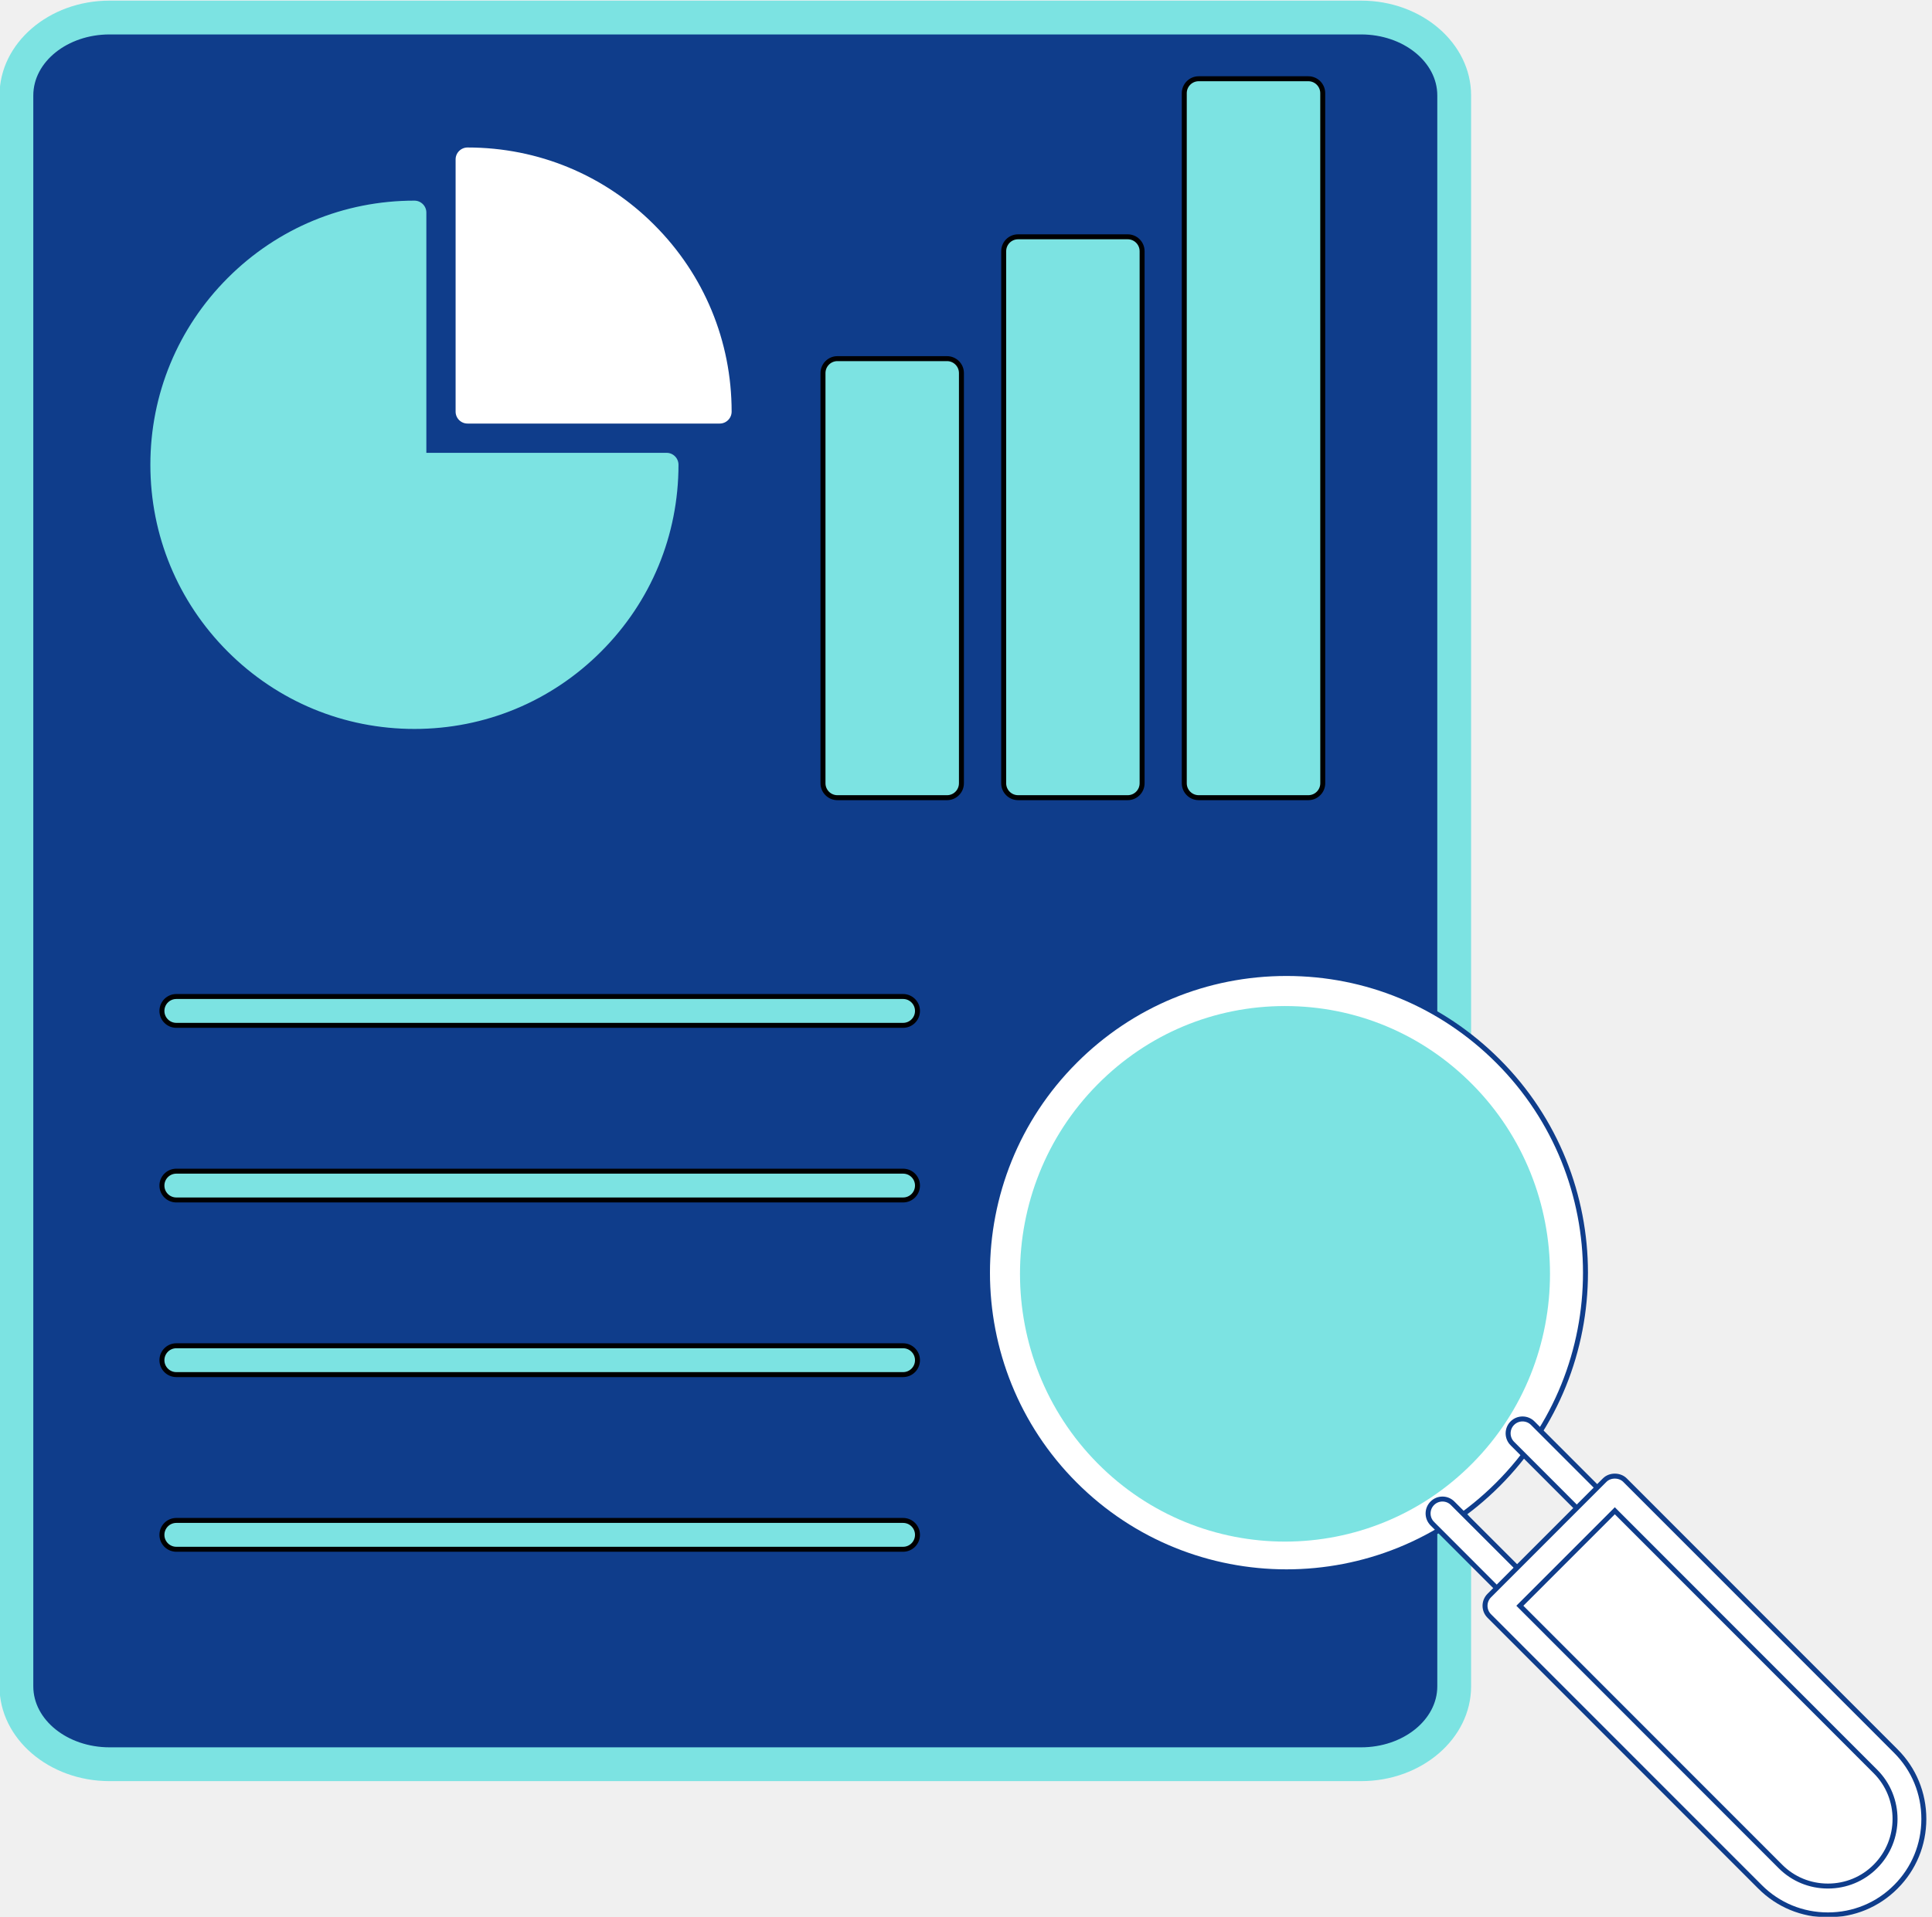
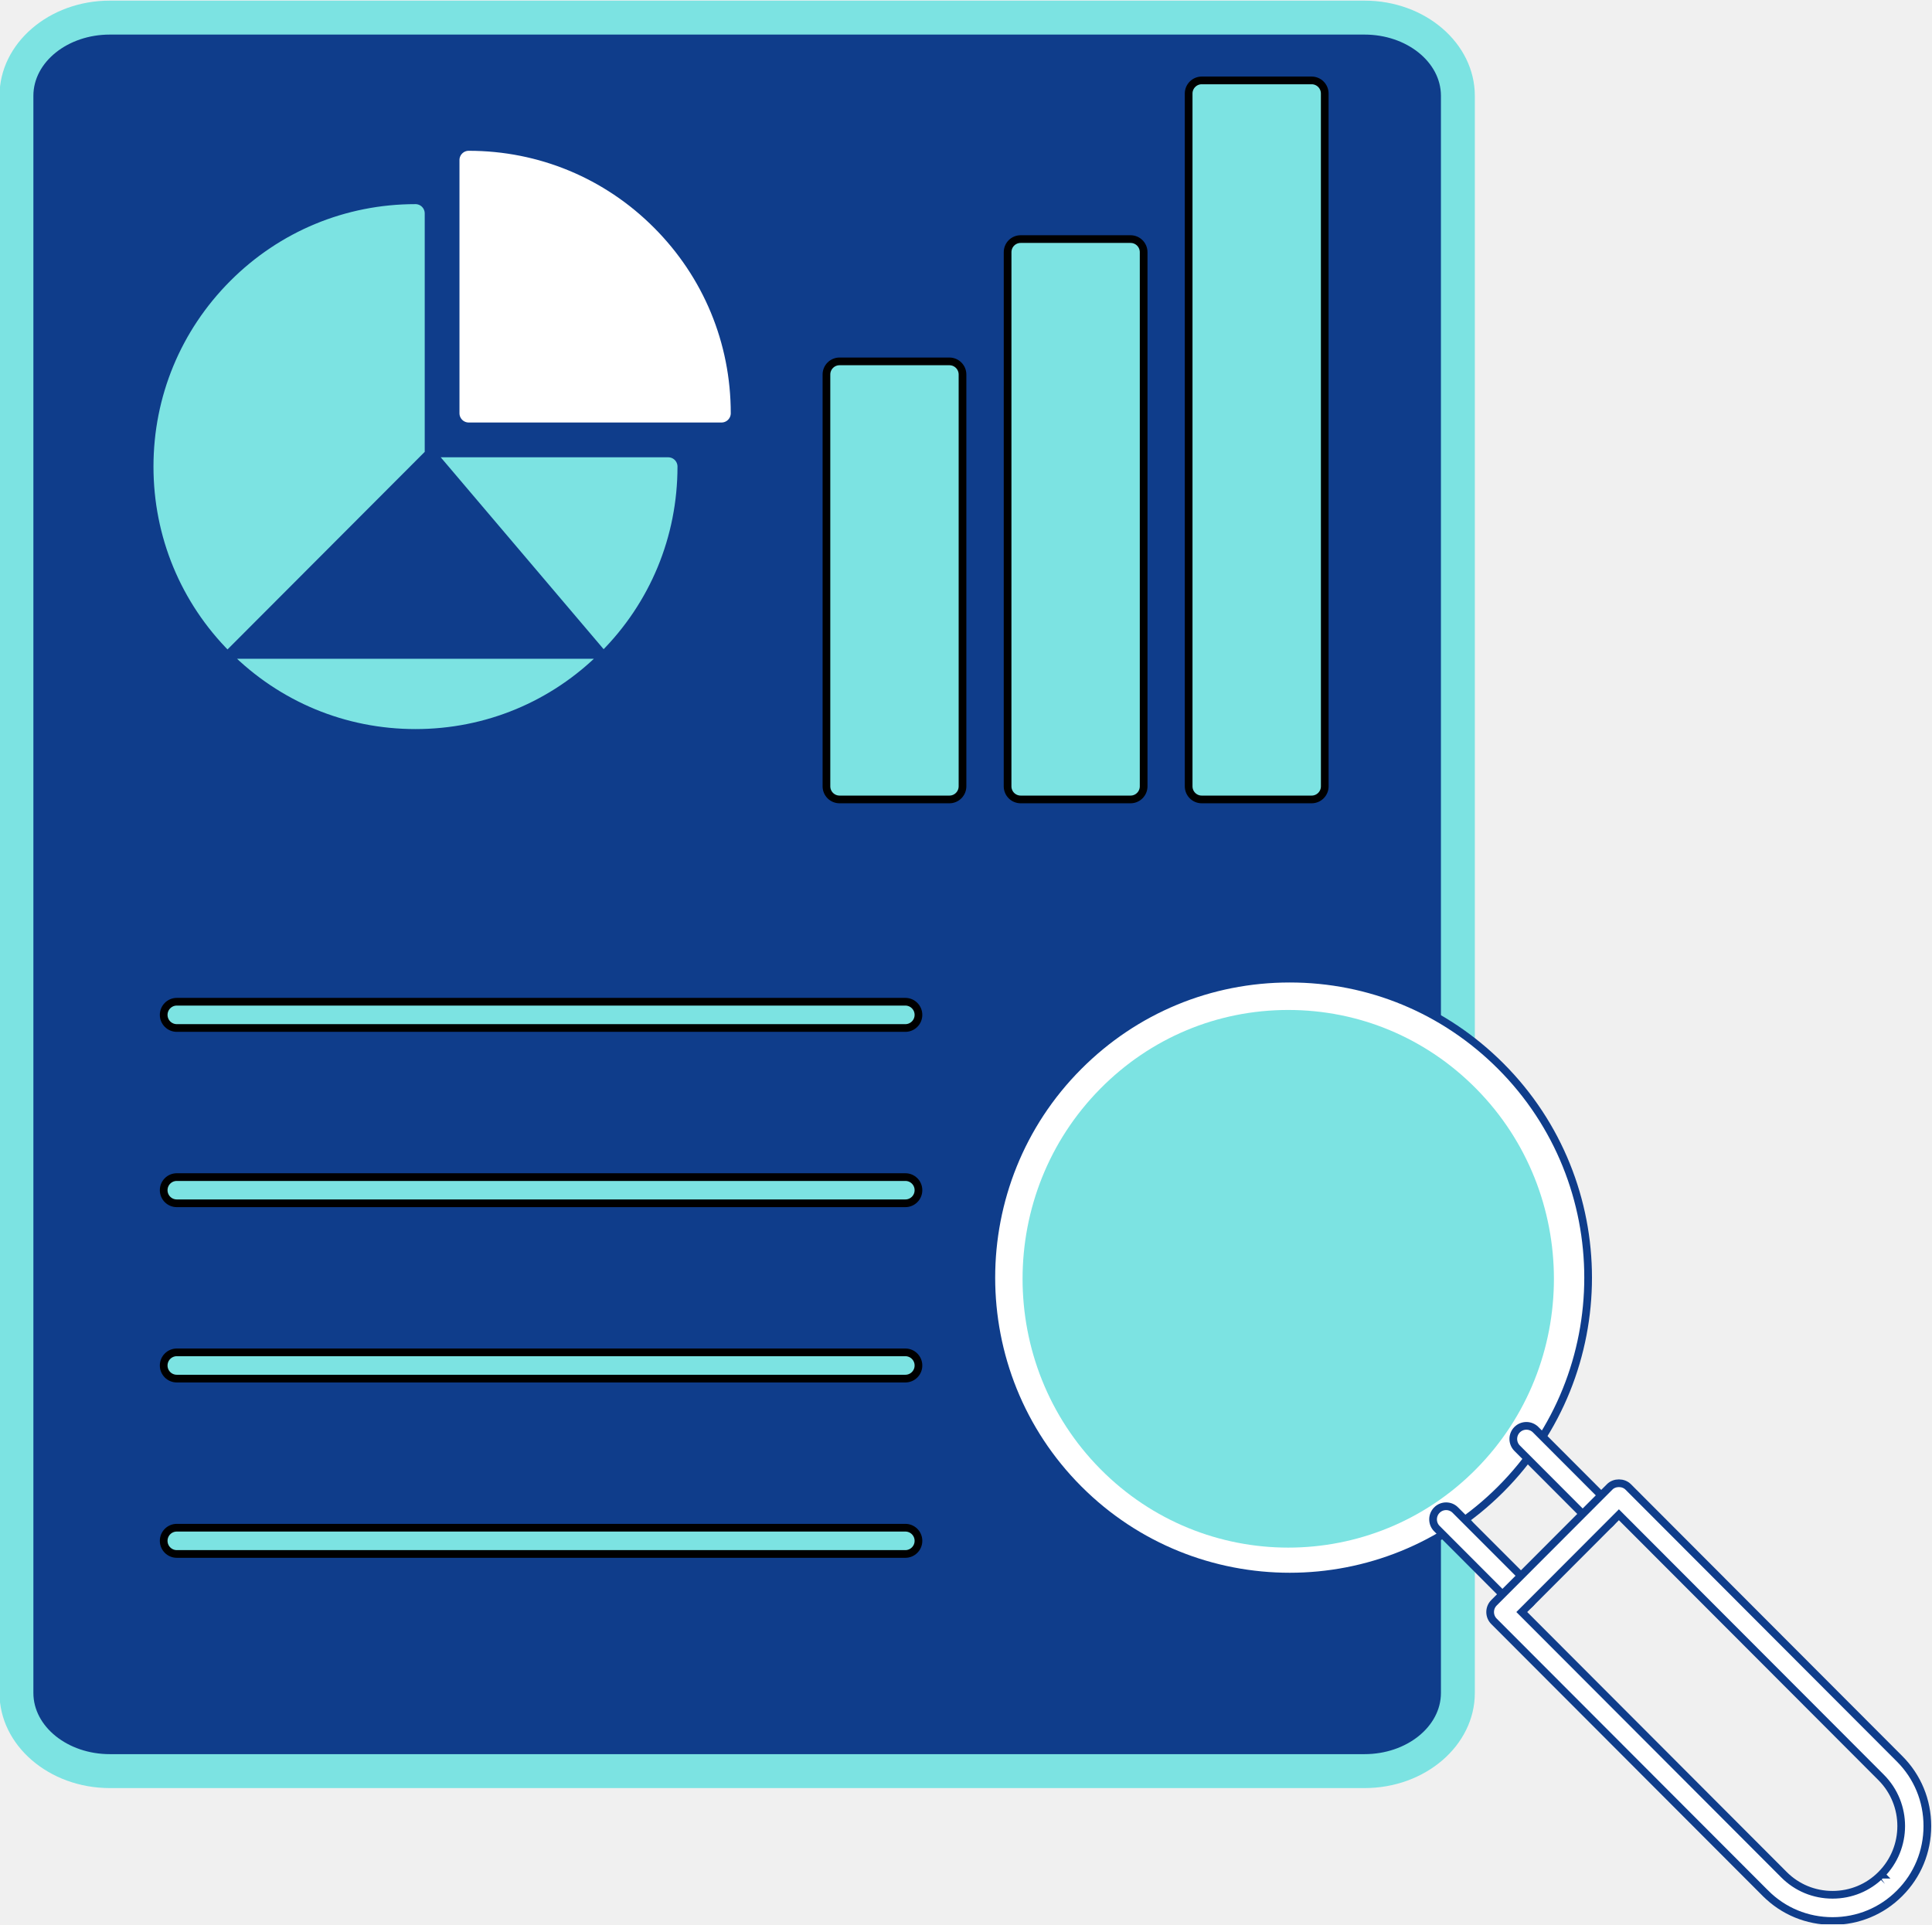
- <svg xmlns="http://www.w3.org/2000/svg" width="389" height="386" viewBox="0 0 389 386" fill="none">
-   <rect x="5.035" y="3.023" width="287.926" height="352.778" rx="19" fill="#0F3D8B" />
-   <mask id="mask0_692_423" style="mask-type:luminance" maskUnits="userSpaceOnUse" x="0" y="0" width="297" height="360">
-     <path d="M0 0H296.999V359.688H0V0Z" fill="white" />
+ <svg xmlns="http://www.w3.org/2000/svg" width="251" height="250" viewBox="0 0 251 250" fill="none">
+   <mask id="mask0_692_423" style="mask-type:luminance" maskUnits="userSpaceOnUse" x="0" y="0" width="193" height="233">
+     <path d="M0 0H192.122V232.959H0V0Z" fill="white" />
  </mask>
  <g mask="url(#mask0_692_423)">
-     <path fill-rule="evenodd" clip-rule="evenodd" d="M274.054 358.681H22.054C9.844 358.681 -0.102 350.119 -0.102 339.595L-0.097 19.216C-0.097 8.692 9.844 0.126 22.054 0.126H274.054C286.269 0.126 296.2 8.692 296.2 19.216V210.585C296.2 212.463 294.684 213.99 292.799 213.99C290.918 213.99 289.393 212.463 289.393 210.585V114.9V19.216C289.393 12.444 282.507 6.936 274.054 6.936H22.054C13.591 6.936 6.705 12.444 6.705 19.216V339.595C6.705 346.358 13.591 351.875 22.054 351.875H274.054C282.507 351.875 289.393 346.358 289.393 339.595V306.931C289.393 305.053 290.918 303.526 292.799 303.526C294.684 303.526 296.2 305.053 296.2 306.931V339.595C296.2 350.119 286.264 358.685 274.054 358.681Z" fill="#7CE3E2" />
+     <rect x="3" y="2" width="186" height="229" rx="12" fill="#0F3D8B" />
+     <path fill-rule="evenodd" clip-rule="evenodd" d="M177.279 232.307H14.265C6.367 232.307 -0.066 226.762 -0.066 219.946L-0.063 12.446C-0.063 5.63 6.367 0.082 14.265 0.082H177.279C185.18 0.082 191.605 5.63 191.605 12.446V136.39C191.605 137.606 190.624 138.595 189.405 138.595C188.188 138.595 187.202 137.606 187.202 136.39V74.418V12.446C187.202 8.06 182.747 4.493 177.279 4.493H14.265C8.791 4.493 4.337 8.06 4.337 12.446V219.946C4.337 224.326 8.791 227.899 14.265 227.899H177.279C182.747 227.899 187.202 224.326 187.202 219.946V198.79C187.202 197.574 188.188 196.585 189.405 196.585C190.624 196.585 191.605 197.574 191.605 198.79V219.946C191.605 226.762 185.177 232.31 177.279 232.307Z" fill="#7CE3E2" />
  </g>
-   <path d="M86.345 90.189V90.689H86.845H134.21C135.814 90.689 137.111 91.991 137.111 93.594C137.111 107.938 131.527 121.422 121.385 131.562L121.385 131.562C111.252 141.706 97.781 147.293 83.444 147.293C69.103 147.293 55.636 141.706 45.494 131.562C35.362 121.422 29.777 107.938 29.777 93.594C29.777 79.259 35.362 65.775 45.494 55.63C55.627 45.491 69.103 39.904 83.439 39.904C85.044 39.904 86.345 41.207 86.345 42.809V90.189Z" fill="#7CE3E2" stroke="#0F3D8B" />
-   <path d="M132.085 44.927L132.085 44.928C142.227 55.072 147.811 68.556 147.811 82.891C147.811 84.497 146.51 85.796 144.905 85.796H94.14C92.535 85.796 91.234 84.497 91.234 82.891V32.106C91.234 30.504 92.536 29.201 94.14 29.201C108.476 29.201 121.953 34.788 132.085 44.927Z" fill="white" stroke="#0F3D8B" />
-   <path d="M190.679 160.637H168.613C167.008 160.637 165.707 159.338 165.707 157.732V75.127C165.707 73.524 167.009 72.222 168.608 72.222H190.679C192.278 72.222 193.58 73.524 193.58 75.127V157.732C193.58 159.334 192.278 160.637 190.679 160.637Z" fill="#7CE3E2" stroke="black" />
-   <path d="M227.058 160.636H204.992C203.383 160.636 202.086 159.338 202.086 157.731L202.091 50.593V50.593C202.091 48.981 203.379 47.688 204.992 47.688H227.058C228.658 47.688 229.958 48.982 229.958 50.593V157.731C229.958 159.334 228.657 160.636 227.058 160.636Z" fill="#7CE3E2" stroke="black" />
-   <path d="M263.425 160.636H241.35C239.751 160.636 238.449 159.338 238.449 157.731V18.763C238.449 17.161 239.751 15.858 241.35 15.858H263.425C265.029 15.858 266.326 17.16 266.326 18.763L266.331 157.731C266.331 159.333 265.03 160.636 263.425 160.636Z" fill="#7CE3E2" stroke="black" />
-   <path d="M181.831 206.483H35.507C33.903 206.483 32.602 205.181 32.602 203.579C32.606 201.975 33.904 200.674 35.507 200.674H181.831C183.43 200.674 184.732 201.976 184.732 203.578V203.58C184.736 205.18 183.432 206.483 181.831 206.483Z" fill="#7CE3E2" stroke="black" />
-   <path d="M181.831 241.648H35.507C33.902 241.648 32.602 240.354 32.602 238.744C32.606 237.137 33.902 235.848 35.507 235.848H181.831C183.433 235.848 184.732 237.138 184.732 238.743V238.744C184.736 240.353 183.432 241.648 181.831 241.648Z" fill="#7CE3E2" stroke="black" />
-   <path d="M181.831 276.817H35.507C33.903 276.817 32.602 275.519 32.602 273.913C32.606 272.309 33.904 271.008 35.507 271.008H181.831C183.43 271.008 184.732 272.31 184.732 273.912V273.914C184.736 275.518 183.432 276.817 181.831 276.817Z" fill="#7CE3E2" stroke="black" />
-   <path d="M184.732 309.086V309.088C184.736 310.688 183.432 311.991 181.831 311.991H35.507C33.903 311.991 32.602 310.688 32.602 309.087C32.606 307.475 33.903 306.182 35.507 306.182H181.831C183.431 306.182 184.732 307.475 184.732 309.086Z" fill="#7CE3E2" stroke="black" />
-   <path d="M216.438 298.91L216.438 298.91C192.953 275.416 192.953 237.181 216.438 213.687L216.438 213.686C227.81 202.301 242.933 196.04 259.029 196.04C275.11 196.04 290.233 202.301 301.615 213.687C325.1 237.181 325.1 275.416 301.615 298.91L301.615 298.91C289.877 310.657 274.452 316.533 259.029 316.533C243.601 316.533 228.176 310.657 216.438 298.91Z" fill="white" stroke="#0F3D8B" />
-   <path fill-rule="evenodd" clip-rule="evenodd" d="M258.73 310.445C245.058 310.445 231.385 305.186 220.982 294.671C200.167 273.642 200.167 239.42 220.982 218.391C231.061 208.2 244.466 202.596 258.73 202.596C272.982 202.596 286.387 208.2 296.474 218.391C317.289 239.42 317.289 273.642 296.474 294.671C286.071 305.186 272.398 310.445 258.73 310.445Z" fill="#7CE3E2" />
-   <path d="M319.526 305.735L319.526 305.735L304.51 290.705L304.509 290.705C303.371 289.57 303.371 287.731 304.501 286.596C305.634 285.462 307.478 285.463 308.611 286.597L308.611 286.597L323.632 301.627C323.632 301.627 323.632 301.627 323.632 301.627C324.766 302.762 324.766 304.6 323.632 305.735C323.064 306.304 322.322 306.591 321.586 306.591C320.844 306.591 320.093 306.303 319.526 305.735ZM303.41 321.861L303.41 321.86L288.389 306.831L288.389 306.83C287.256 305.7 287.256 303.858 288.389 302.728L288.39 302.726C289.514 301.593 291.356 301.593 292.48 302.726L292.482 302.728L307.512 317.753L307.512 317.753C308.65 318.888 308.645 320.734 307.513 321.859L307.512 321.861C306.943 322.43 306.201 322.716 305.466 322.716C304.72 322.716 303.978 322.429 303.41 321.861Z" fill="white" stroke="#0F3D8B" />
-   <mask id="mask1_692_423" style="mask-type:luminance" maskUnits="userSpaceOnUse" x="298" y="296" width="91" height="90">
-     <path d="M298.699 296.859H387.516V385.499H298.699V296.859Z" fill="white" stroke="white" />
+   <path d="M55.679 58.913V58.413V27.727C55.679 26.786 54.916 26.021 53.976 26.021C44.749 26.021 36.076 29.621 29.555 36.155C23.033 42.692 19.439 51.38 19.439 60.618C19.439 69.862 23.033 78.55 29.555 85.085L55.679 58.913ZM55.679 58.913H56.179M55.679 58.913H56.179M56.179 58.913H86.818C87.757 58.913 88.518 59.676 88.518 60.618C88.518 69.862 84.924 78.55 78.397 85.085L78.397 85.085M56.179 58.913L78.397 85.085M78.397 85.085C71.875 91.622 63.206 95.221 53.979 95.221C44.749 95.221 36.083 91.622 29.555 85.085L78.397 85.085Z" fill="#7CE3E2" stroke="#0F3D8B" />
+   <path d="M85.317 29.223L85.317 29.223C91.845 35.761 95.439 44.449 95.439 53.687C95.439 54.63 94.676 55.392 93.736 55.392H60.896C59.956 55.392 59.193 54.63 59.193 53.687V20.795C59.193 19.854 59.957 19.09 60.896 19.09C70.123 19.09 78.796 22.689 85.317 29.223Z" fill="white" stroke="#0F3D8B" />
+   <path d="M123.346 103.863H109.072C108.132 103.863 107.369 103.101 107.369 102.157V48.657C107.369 47.715 108.133 46.951 109.069 46.951H123.346C124.282 46.951 125.046 47.715 125.046 48.657V102.157C125.046 103.099 124.282 103.863 123.346 103.863Z" fill="#7CE3E2" stroke="black" />
+   <path d="M130.905 32.768V32.768C130.905 31.82 131.661 31.062 132.605 31.062H146.879C147.816 31.062 148.579 31.821 148.579 32.768V102.158C148.579 103.099 147.816 103.863 146.879 103.863H132.605C131.663 103.863 130.902 103.102 130.902 102.158L130.905 32.768Z" fill="#7CE3E2" stroke="black" />
+   <path d="M170.406 103.863H156.126C155.189 103.863 154.426 103.102 154.426 102.158V12.153C154.426 11.211 155.19 10.447 156.126 10.447H170.406C171.345 10.447 172.106 11.211 172.106 12.153L172.109 102.158C172.109 103.099 171.346 103.863 170.406 103.863Z" fill="#7CE3E2" stroke="black" />
+   <path d="M117.623 133.557H22.969C22.029 133.557 21.266 132.793 21.266 131.852C21.268 130.91 22.03 130.146 22.969 130.146H117.623C118.559 130.146 119.323 130.91 119.323 131.852V131.853C119.325 132.792 118.56 133.557 117.623 133.557Z" fill="#7CE3E2" stroke="black" />
+   <path d="M117.623 156.332H22.969C22.028 156.332 21.266 155.573 21.266 154.627C21.268 153.684 22.028 152.928 22.969 152.928H117.623C118.561 152.928 119.323 153.685 119.323 154.627V154.628C119.325 155.572 118.561 156.332 117.623 156.332Z" fill="#7CE3E2" stroke="black" />
+   <path d="M117.623 179.109H22.969C22.029 179.109 21.266 178.348 21.266 177.405C21.268 176.462 22.03 175.699 22.969 175.699H117.623C118.559 175.699 119.323 176.463 119.323 177.404V177.406C119.325 178.347 118.56 179.109 117.623 179.109Z" fill="#7CE3E2" stroke="black" />
+   <path d="M119.323 200.186V200.187C119.325 201.126 118.56 201.891 117.623 201.891H22.969C22.029 201.891 21.266 201.127 21.266 200.186C21.268 199.238 22.029 198.48 22.969 198.48H117.623C118.56 198.48 119.323 199.239 119.323 200.186Z" fill="#7CE3E2" stroke="black" />
+   <path d="M140.134 193.47L140.134 193.47C125.01 178.322 125.01 153.67 140.134 138.522L140.134 138.522C147.457 131.181 157.195 127.145 167.559 127.145C177.915 127.145 187.653 131.181 194.982 138.522C210.106 153.67 210.106 178.322 194.982 193.47L194.982 193.47C187.424 201.043 177.491 204.832 167.559 204.832C157.625 204.832 147.692 201.043 140.134 193.47Z" fill="white" stroke="#0F3D8B" />
+   <path fill-rule="evenodd" clip-rule="evenodd" d="M167.366 201.066C158.522 201.066 149.678 197.659 142.948 190.849C129.483 177.229 129.483 155.065 142.948 141.445C149.468 134.845 158.139 131.215 167.366 131.215C176.586 131.215 185.257 134.845 191.782 141.445C205.247 155.065 205.247 177.229 191.782 190.849C185.052 197.659 176.208 201.066 167.366 201.066Z" fill="#7CE3E2" />
+   <path d="M206.82 197.892L206.82 197.892L197.106 188.157L197.106 188.157C196.439 187.491 196.438 186.411 197.1 185.745C197.764 185.08 198.845 185.08 199.509 185.745L199.509 185.745L209.226 195.48C209.226 195.48 209.226 195.48 209.226 195.48C209.89 196.146 209.89 197.225 209.226 197.892C208.892 198.226 208.457 198.394 208.027 198.394C207.593 198.394 207.152 198.225 206.82 197.892ZM196.395 208.336L196.395 208.336L186.678 198.601L186.678 198.601C186.014 197.938 186.014 196.856 186.678 196.193L186.679 196.191C187.337 195.527 188.416 195.527 189.074 196.191L189.075 196.193L198.798 205.924L198.798 205.924C199.465 206.59 199.462 207.675 198.799 208.335L198.798 208.336C198.464 208.671 198.029 208.838 197.599 208.838C197.163 208.838 196.728 208.67 196.395 208.336Z" fill="white" stroke="#0F3D8B" />
+   <mask id="mask1_692_423" style="mask-type:luminance" maskUnits="userSpaceOnUse" x="192" y="191" width="59" height="59">
+     <path d="M193.398 192.443H250.499V249.5H193.398V192.443Z" fill="white" stroke="white" />
  </mask>
  <g mask="url(#mask1_692_423)">
-     <path d="M306.016 323.365L306.369 323.012L324.782 304.591L325.136 304.237L325.489 304.591L377.602 356.729C382.877 362.006 382.877 370.585 377.602 375.862C375.065 378.411 371.667 379.811 368.042 379.811C364.421 379.811 361.023 378.41 358.482 375.862L306.016 323.365ZM306.016 323.365L306.369 323.719L358.482 375.861L306.016 323.365ZM354.376 379.97L354.376 379.969L299.854 325.424C299.854 325.424 299.854 325.424 299.854 325.424C298.721 324.289 298.721 322.451 299.854 321.316C299.854 321.316 299.854 321.316 299.854 321.316L323.089 298.071L323.092 298.069C324.158 296.99 326.108 296.987 327.191 298.071L327.191 298.071L381.708 352.621L381.709 352.622C385.356 356.265 387.358 361.116 387.358 366.295C387.358 371.475 385.352 376.331 381.709 379.969L381.708 379.97C378.074 383.617 373.22 385.621 368.042 385.621C362.869 385.621 358.015 383.617 354.376 379.97Z" fill="white" stroke="#0F3D8B" />
+     <path d="M244.388 243.56C247.869 240.073 247.869 234.406 244.388 230.92C244.388 230.92 244.388 230.92 244.388 230.92L210.677 197.152L210.323 196.797L209.969 197.152L198.059 209.082L197.706 209.435L198.059 209.789L231.769 243.559C233.446 245.244 235.689 246.17 238.079 246.17C240.47 246.17 242.713 245.244 244.388 243.56ZM244.388 243.56C244.388 243.56 244.388 243.56 244.388 243.56L244.034 243.207L244.389 243.559C244.388 243.559 244.388 243.559 244.388 243.56ZM229.364 245.972L229.363 245.972L194.094 210.644C194.094 210.644 194.094 210.644 194.094 210.644C193.43 209.978 193.43 208.899 194.094 208.232C194.094 208.232 194.094 208.232 194.094 208.232L209.125 193.177L209.127 193.175C209.747 192.547 210.896 192.544 211.528 193.177L211.528 193.177L246.794 228.508L246.794 228.508C249.12 230.834 250.397 233.931 250.397 237.24C250.397 240.548 249.118 243.648 246.794 245.971L246.793 245.972C244.476 248.301 241.381 249.58 238.079 249.58C234.779 249.58 231.684 248.301 229.364 245.972Z" fill="white" stroke="#0F3D8B" />
  </g>
</svg>
